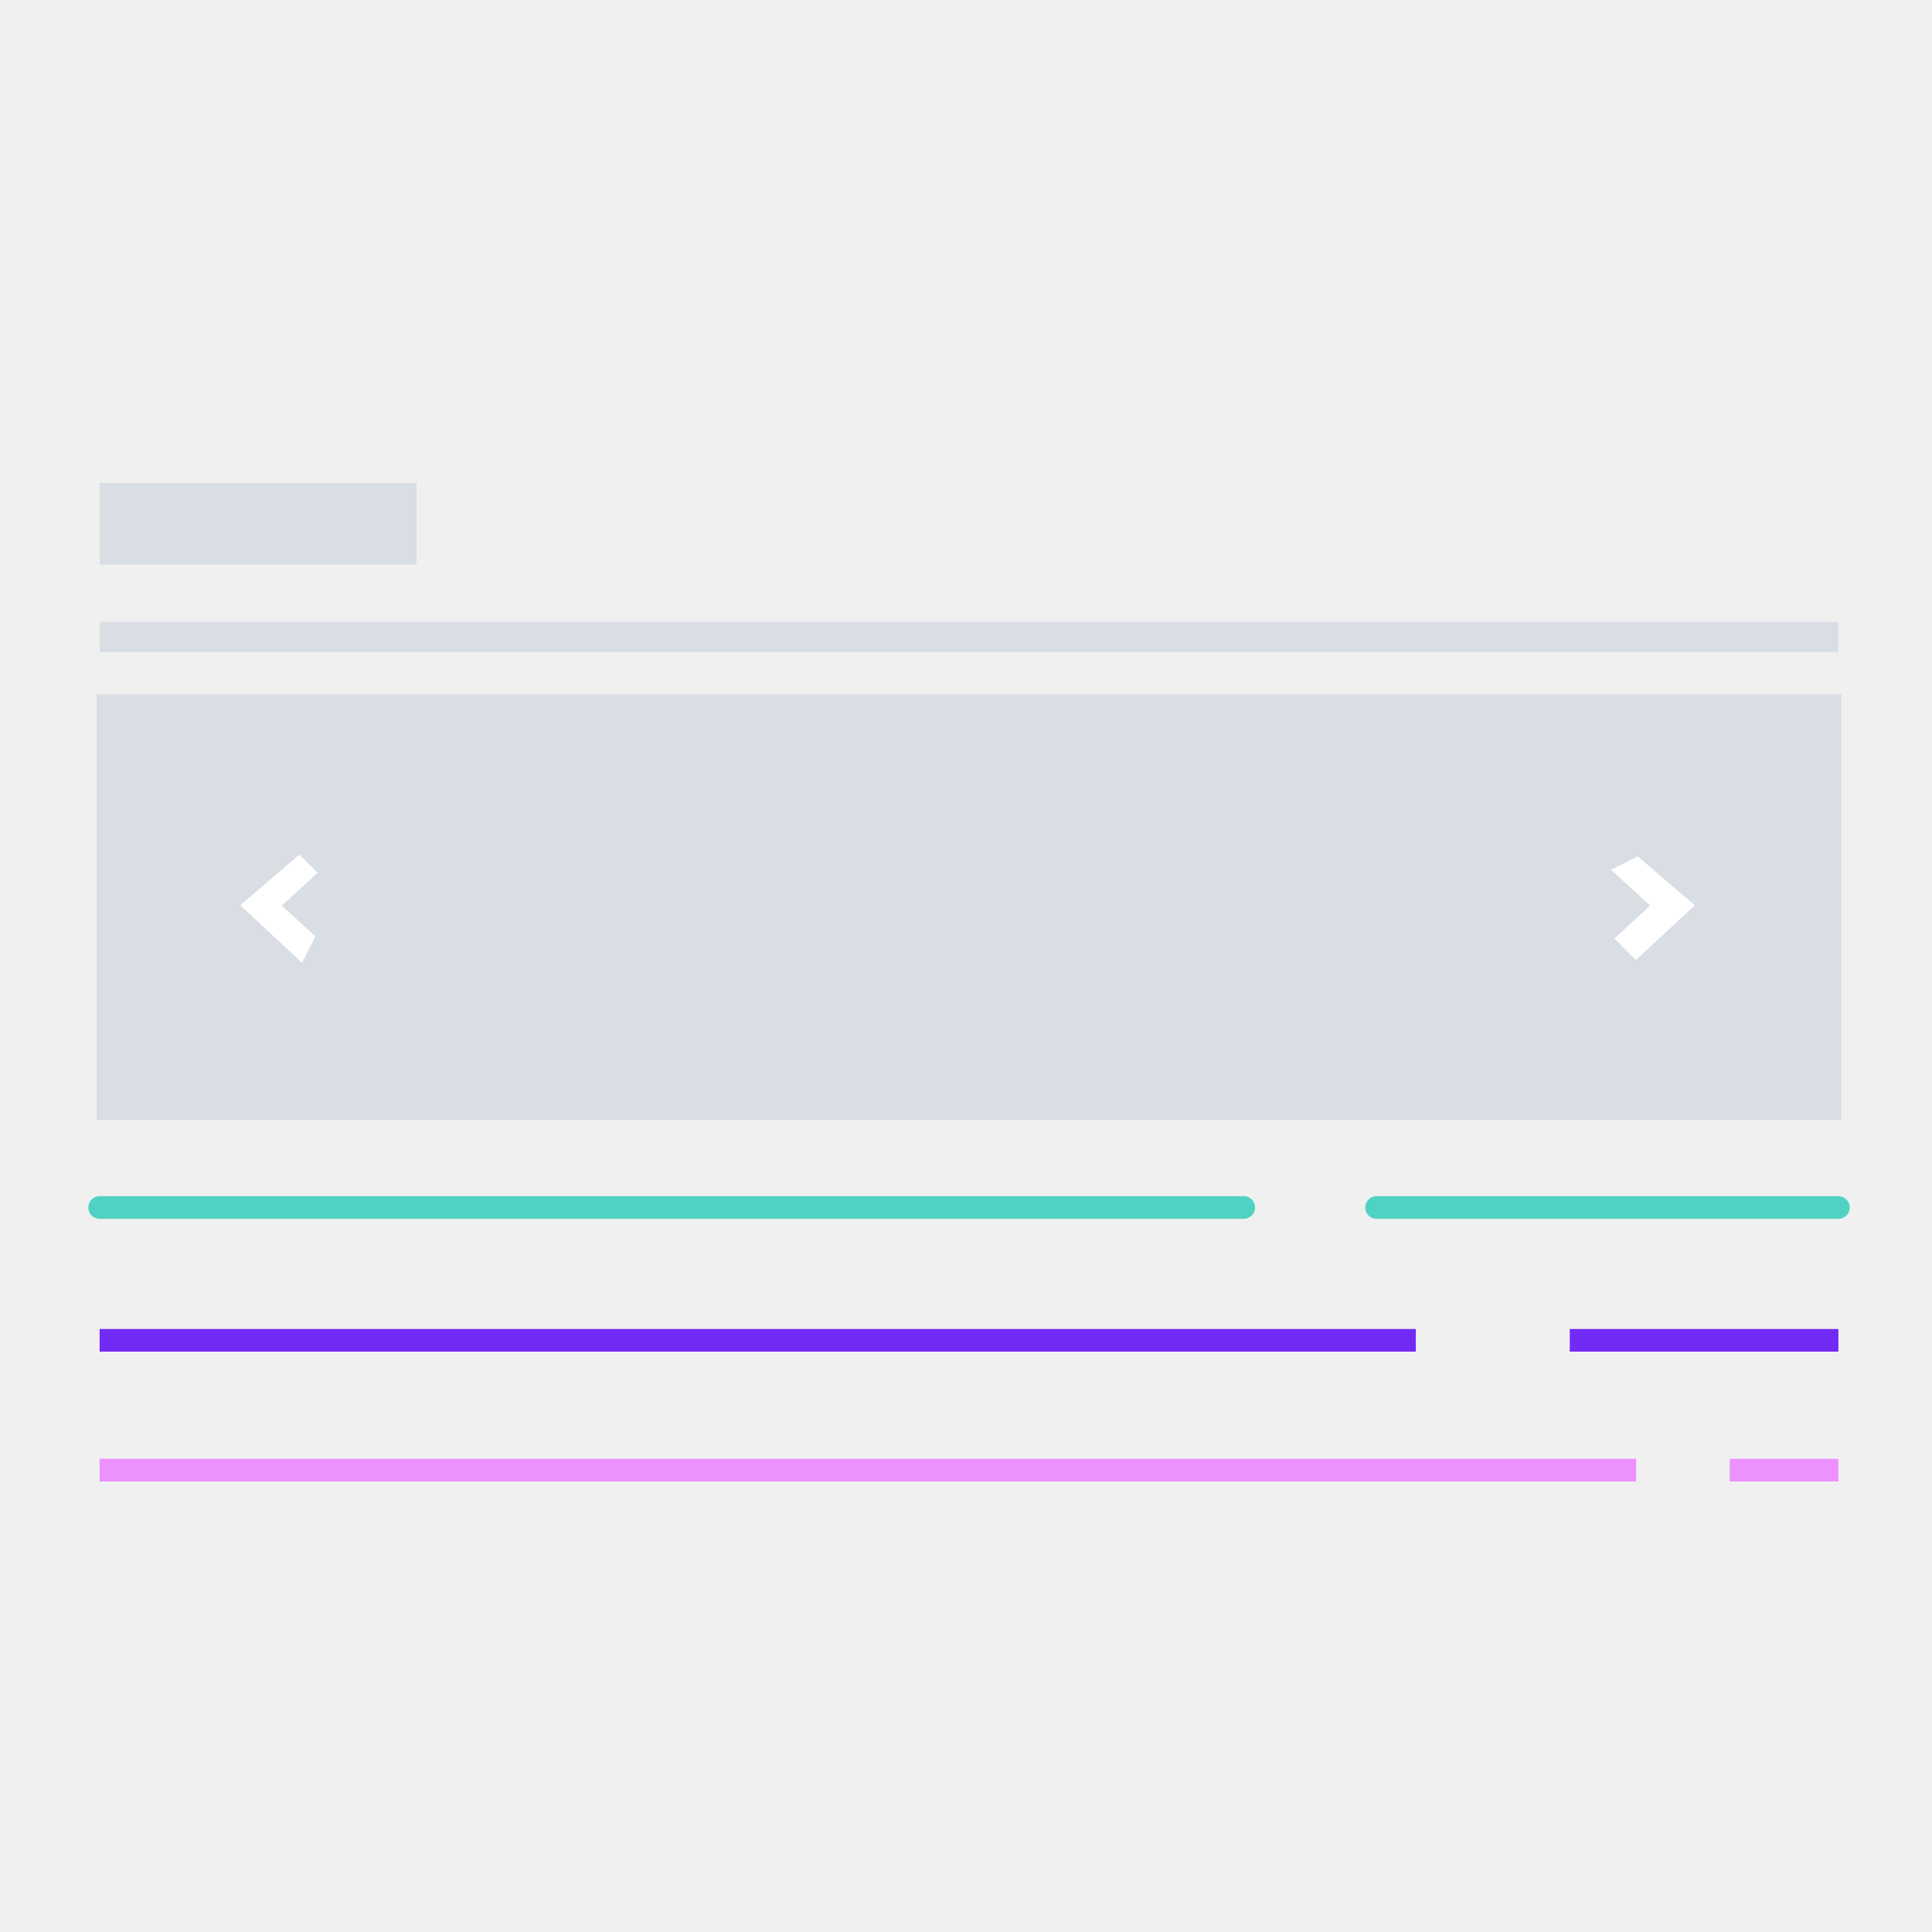
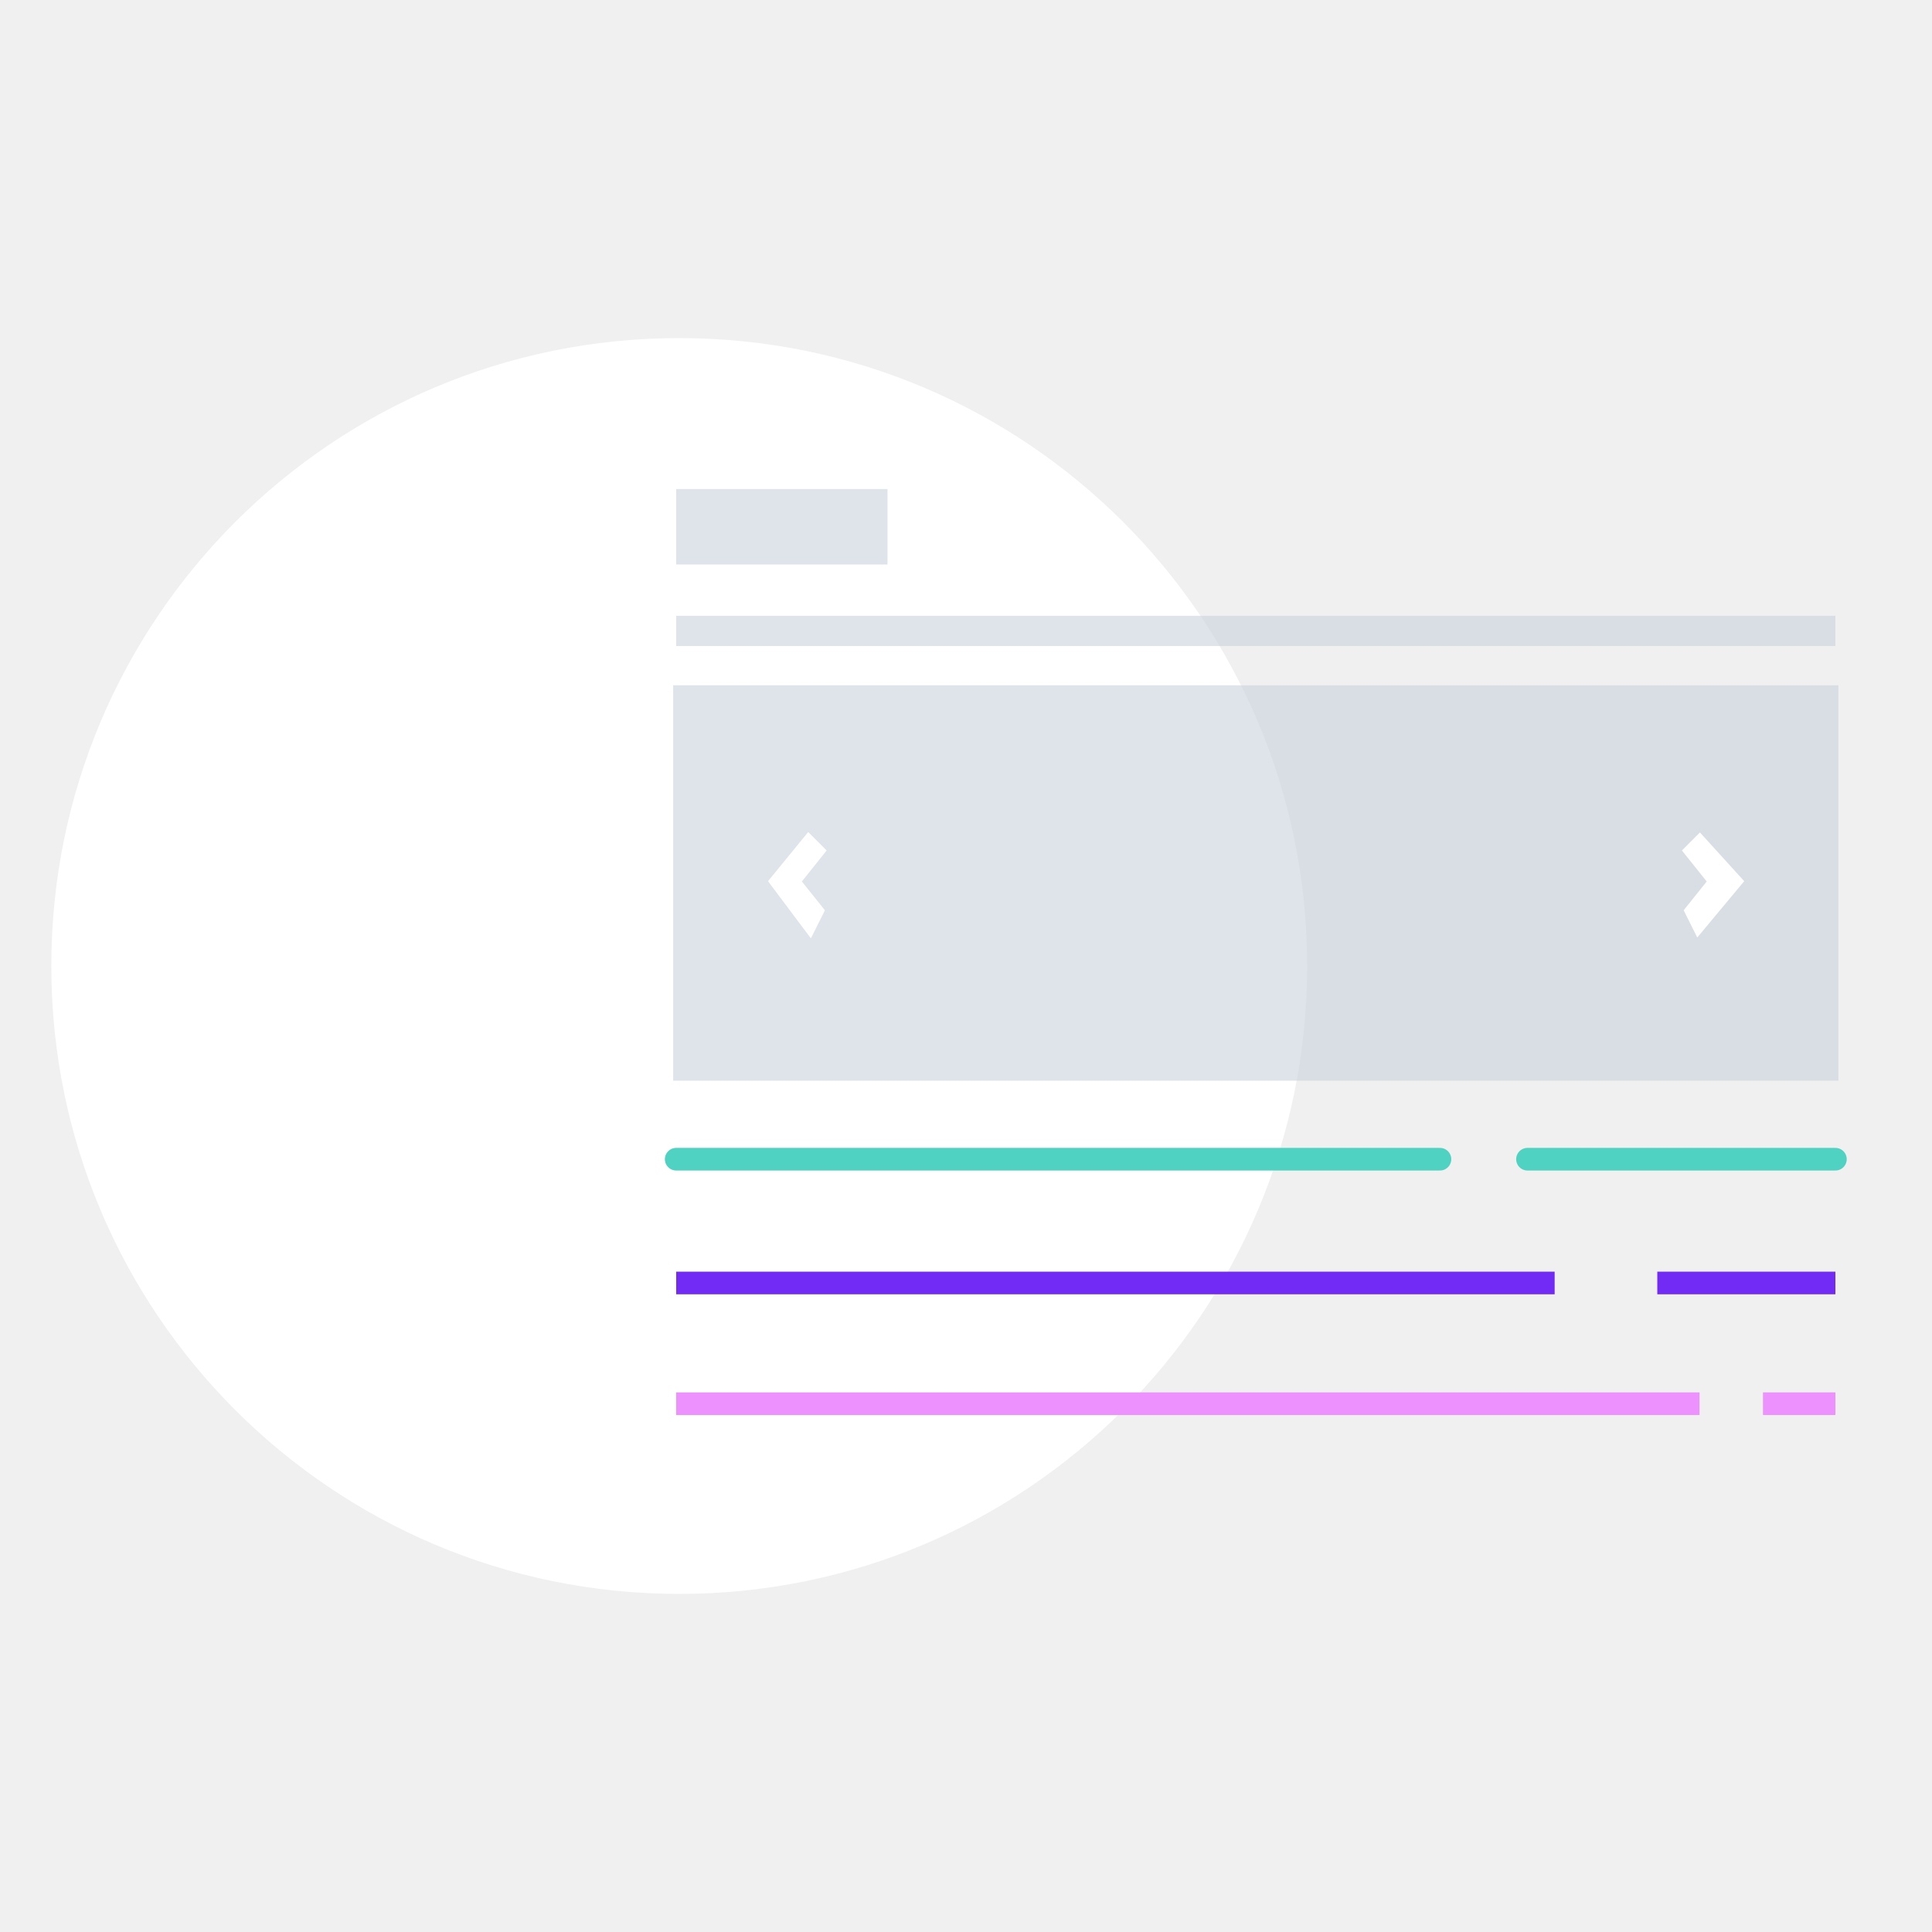
<svg xmlns="http://www.w3.org/2000/svg" xmlns:xlink="http://www.w3.org/1999/xlink" version="1.1" id="Capa_1" x="0px" y="0px" viewBox="0 0 64 64" style="enable-background:new 0 0 64 64;" xml:space="preserve">
  <style type="text/css">
- 	.st0{clip-path:url(#Trazado_179_2_);}
- 	.st1{fill:none;stroke:#232438;}
+ 	.st0{fill:#FFFFFF;}
+ 	.st1{clip-path:url(#SVGID_2_);}
	.st2{fill:none;stroke:#50D2C2;stroke-width:0.75;stroke-linecap:round;stroke-linejoin:round;stroke-miterlimit:10;}
	.st3{fill:none;stroke:#722BF4;stroke-width:0.75;stroke-miterlimit:10;}
	.st4{fill:none;stroke:#ED91FF;stroke-width:0.75;stroke-miterlimit:10;}
- 	.st5{opacity:0.5;clip-path:url(#Trazado_179_2_);}
- 	.st6{opacity:0.63;fill:#CCD3DD;enable-background:new    ;}
- 	.st7{fill:none;stroke:#50D2C2;stroke-width:0.25;stroke-linecap:round;stroke-linejoin:round;stroke-miterlimit:10;}
- 	.st8{opacity:0.63;clip-path:url(#Trazado_179_2_);fill:#CCD3DD;enable-background:new    ;}
- 	.st9{opacity:0.63;clip-path:url(#Trazado_179_2_);fill:none;stroke:#CCD3DD;stroke-miterlimit:10;enable-background:new    ;}
- 	.st10{clip-path:url(#Trazado_179_2_);fill:#FFFFFF;stroke:#FFFFFF;stroke-width:0.723;stroke-miterlimit:10;}
+ 	.st5{opacity:0.63;clip-path:url(#SVGID_4_);fill:#CCD3DD;enable-background:new    ;}
+ 	.st6{opacity:0.63;clip-path:url(#SVGID_6_);fill:#CCD3DD;enable-background:new    ;}
+ 	.st7{opacity:0.63;clip-path:url(#SVGID_8_);fill:none;stroke:#CCD3DD;stroke-miterlimit:10;enable-background:new    ;}
+ 	.st8{clip-path:url(#SVGID_10_);fill:#FFFFFF;stroke:#FFFFFF;stroke-width:0.723;stroke-miterlimit:10;}
+ 	.st9{clip-path:url(#SVGID_12_);fill:#FFFFFF;stroke:#FFFFFF;stroke-width:0.723;stroke-miterlimit:10;}
</style>
  <g>
-     <defs>
-       <path id="Trazado_179_1_" d="M0.7,51.5V12.5c0-0.9,1-1.6,2.2-1.6h58.1c1.2,0,2.2,0.7,2.2,1.6v39.1c0,0.9-1,1.6-2.2,1.6H2.9    C1.7,53.2,0.7,52.4,0.7,51.5z" />
-     </defs>
-     <clipPath id="Trazado_179_2_">
-       <use xlink:href="#Trazado_179_1_" style="overflow:visible;" />
-     </clipPath>
-     <g id="Group-2" transform="translate(186.32 135.42)" class="st0">
-       <g id="Grupo_239" transform="translate(0)">
-         <path id="Trazado_179" class="st1" d="M-185.6-83.9V-123c0-0.9,1-1.6,2.2-1.6h58.1c1.2,0,2.2,0.7,2.2,1.6v39.1     c0,0.9-1,1.6-2.2,1.6h-58.1C-184.6-82.3-185.6-83-185.6-83.9z" />
+     <circle class="st0" cx="22.5" cy="32" r="20.8" />
+     <g>
+       <g>
+         <defs>
+           <path id="SVGID_1_" d="M20.7,49.1V13c0-0.8,0.7-1.5,1.5-1.5h38.8c0.8,0,1.5,0.6,1.5,1.5v36.2c0,0.8-0.7,1.5-1.5,1.5H22.1      C21.3,50.7,20.7,49.9,20.7,49.1z" />
+         </defs>
+         <clipPath id="SVGID_2_">
+           <use xlink:href="#SVGID_1_" style="overflow:visible;" />
+         </clipPath>
+         <g class="st1">
+           <line class="st2" x1="22.4" y1="38.4" x2="47.7" y2="38.4" />
+           <line class="st2" x1="50.6" y1="38.4" x2="60.8" y2="38.4" />
+           <line class="st3" x1="22.4" y1="42.5" x2="51.5" y2="42.5" />
+           <line class="st3" x1="54.9" y1="42.5" x2="60.8" y2="42.5" />
+           <line class="st4" x1="22.4" y1="46.5" x2="56.3" y2="46.5" />
+           <line class="st4" x1="58.4" y1="46.5" x2="60.8" y2="46.5" />
+         </g>
+       </g>
+       <g>
+         <defs>
+           <path id="SVGID_3_" d="M20.7,49.1V13c0-0.8,0.7-1.5,1.5-1.5h38.8c0.8,0,1.5,0.6,1.5,1.5v36.2c0,0.8-0.7,1.5-1.5,1.5H22.1      C21.3,50.7,20.7,49.9,20.7,49.1z" />
+         </defs>
+         <clipPath id="SVGID_4_">
+           <use xlink:href="#SVGID_3_" style="overflow:visible;" />
+         </clipPath>
+         <rect x="22.3" y="22.7" class="st5" width="38.6" height="13.1" />
+       </g>
+       <g>
+         <defs>
+           <path id="SVGID_5_" d="M20.7,49.1V13c0-0.8,0.7-1.5,1.5-1.5h38.8c0.8,0,1.5,0.6,1.5,1.5v36.2c0,0.8-0.7,1.5-1.5,1.5H22.1      C21.3,50.7,20.7,49.9,20.7,49.1z" />
+         </defs>
+         <clipPath id="SVGID_6_">
+           <use xlink:href="#SVGID_5_" style="overflow:visible;" />
+         </clipPath>
+         <rect x="22.4" y="16.2" class="st6" width="7" height="2.5" />
+       </g>
+       <g>
+         <defs>
+           <path id="SVGID_7_" d="M20.7,49.1V13c0-0.8,0.7-1.5,1.5-1.5h38.8c0.8,0,1.5,0.6,1.5,1.5v36.2c0,0.8-0.7,1.5-1.5,1.5H22.1      C21.3,50.7,20.7,49.9,20.7,49.1z" />
+         </defs>
+         <clipPath id="SVGID_8_">
+           <use xlink:href="#SVGID_7_" style="overflow:visible;" />
+         </clipPath>
+         <line class="st7" x1="22.4" y1="20.9" x2="60.8" y2="20.9" />
+       </g>
+       <g>
+         <defs>
+           <path id="SVGID_9_" d="M20.7,49.1V13c0-0.8,0.7-1.5,1.5-1.5h38.8c0.8,0,1.5,0.6,1.5,1.5v36.2c0,0.8-0.7,1.5-1.5,1.5H22.1      C21.3,50.7,20.7,49.9,20.7,49.1z" />
+         </defs>
+         <clipPath id="SVGID_10_">
+           <use xlink:href="#SVGID_9_" style="overflow:visible;" />
+         </clipPath>
+         <polygon class="st8" points="26.9,30.2 26.8,30.4 25.9,29.2 26.8,28.1 26.9,28.2 26.1,29.2    " />
+       </g>
+       <g>
+         <defs>
+           <path id="SVGID_11_" d="M20.7,49.1V13c0-0.8,0.7-1.5,1.5-1.5h38.8c0.8,0,1.5,0.6,1.5,1.5v36.2c0,0.8-0.7,1.5-1.5,1.5H22.1      C21.3,50.7,20.7,49.9,20.7,49.1z" />
+         </defs>
+         <clipPath id="SVGID_12_">
+           <use xlink:href="#SVGID_11_" style="overflow:visible;" />
+         </clipPath>
+         <polygon class="st9" points="56.2,30.2 56.3,30.4 57.3,29.2 56.3,28.1 56.2,28.2 57,29.2    " />
      </g>
    </g>
-     <g class="st0">
-       <line class="st2" x1="3.3" y1="40" x2="41.2" y2="40" />
-       <line class="st2" x1="45.6" y1="40" x2="60.9" y2="40" />
-       <line class="st3" x1="3.3" y1="44.4" x2="46.9" y2="44.4" />
-       <line class="st3" x1="52" y1="44.4" x2="60.9" y2="44.4" />
-       <line class="st4" x1="3.3" y1="48.7" x2="54.2" y2="48.7" />
-       <line class="st4" x1="57.3" y1="48.7" x2="60.9" y2="48.7" />
-     </g>
-     <g id="VisualIcon" transform="translate(95.505 132.611)" class="st5">
-       <g id="VISUAL-ICON_Copy" transform="translate(0 0)">
-         <g id="Group" transform="translate(0 0)">
-           <path id="Path_3" class="st6" d="M-98.8-124.6c30.7-30.8,99.2,2.5,72.3,49.8" />
-           <path id="Path_2" class="st7" d="M-104.3-129l84.2,58.7" />
-         </g>
-       </g>
-     </g>
-     <rect x="3.2" y="23" class="st8" width="57.8" height="14.1" />
-     <rect x="3.3" y="16" class="st8" width="10.5" height="2.7" />
-     <line class="st9" x1="3.3" y1="21.1" x2="60.9" y2="21.1" />
-     <polygon class="st10" points="10,31.1 9.9,31.3 8.5,30 9.9,28.8 10,28.9 8.8,30  " />
-     <polygon class="st10" points="54,31.1 54.2,31.3 55.6,30 54.2,28.8 54,28.9 55.2,30  " />
  </g>
</svg>
